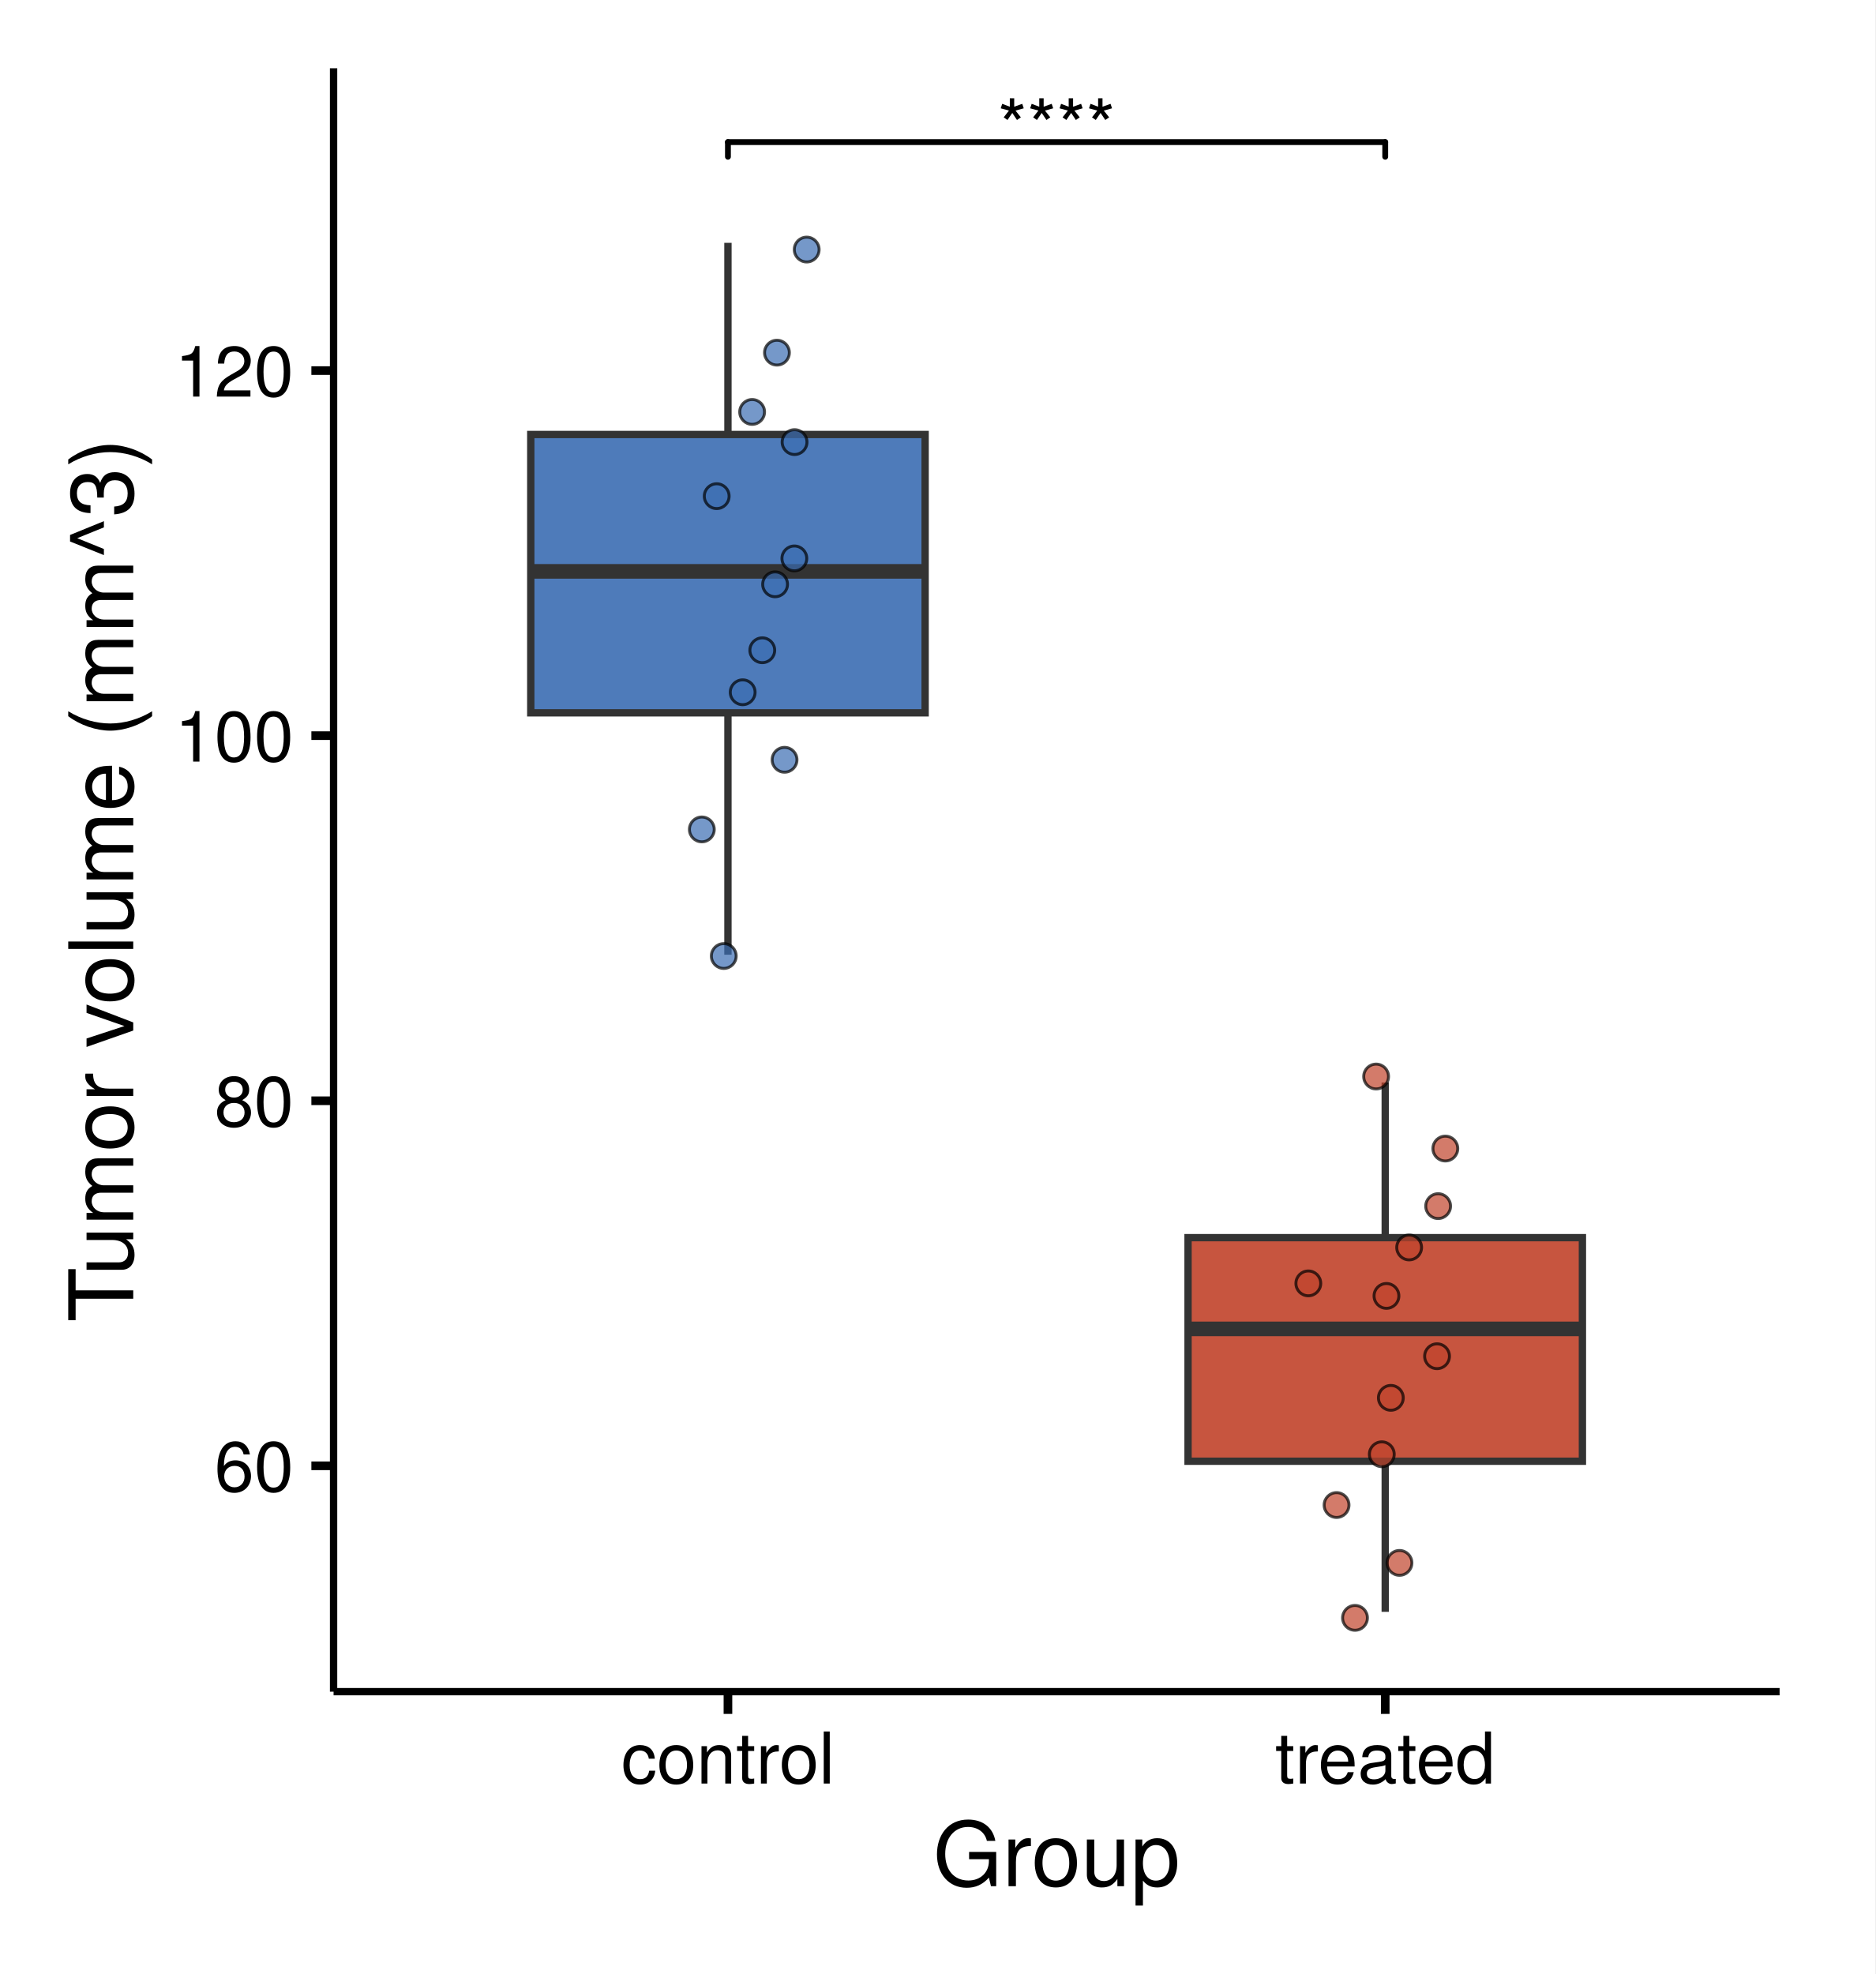
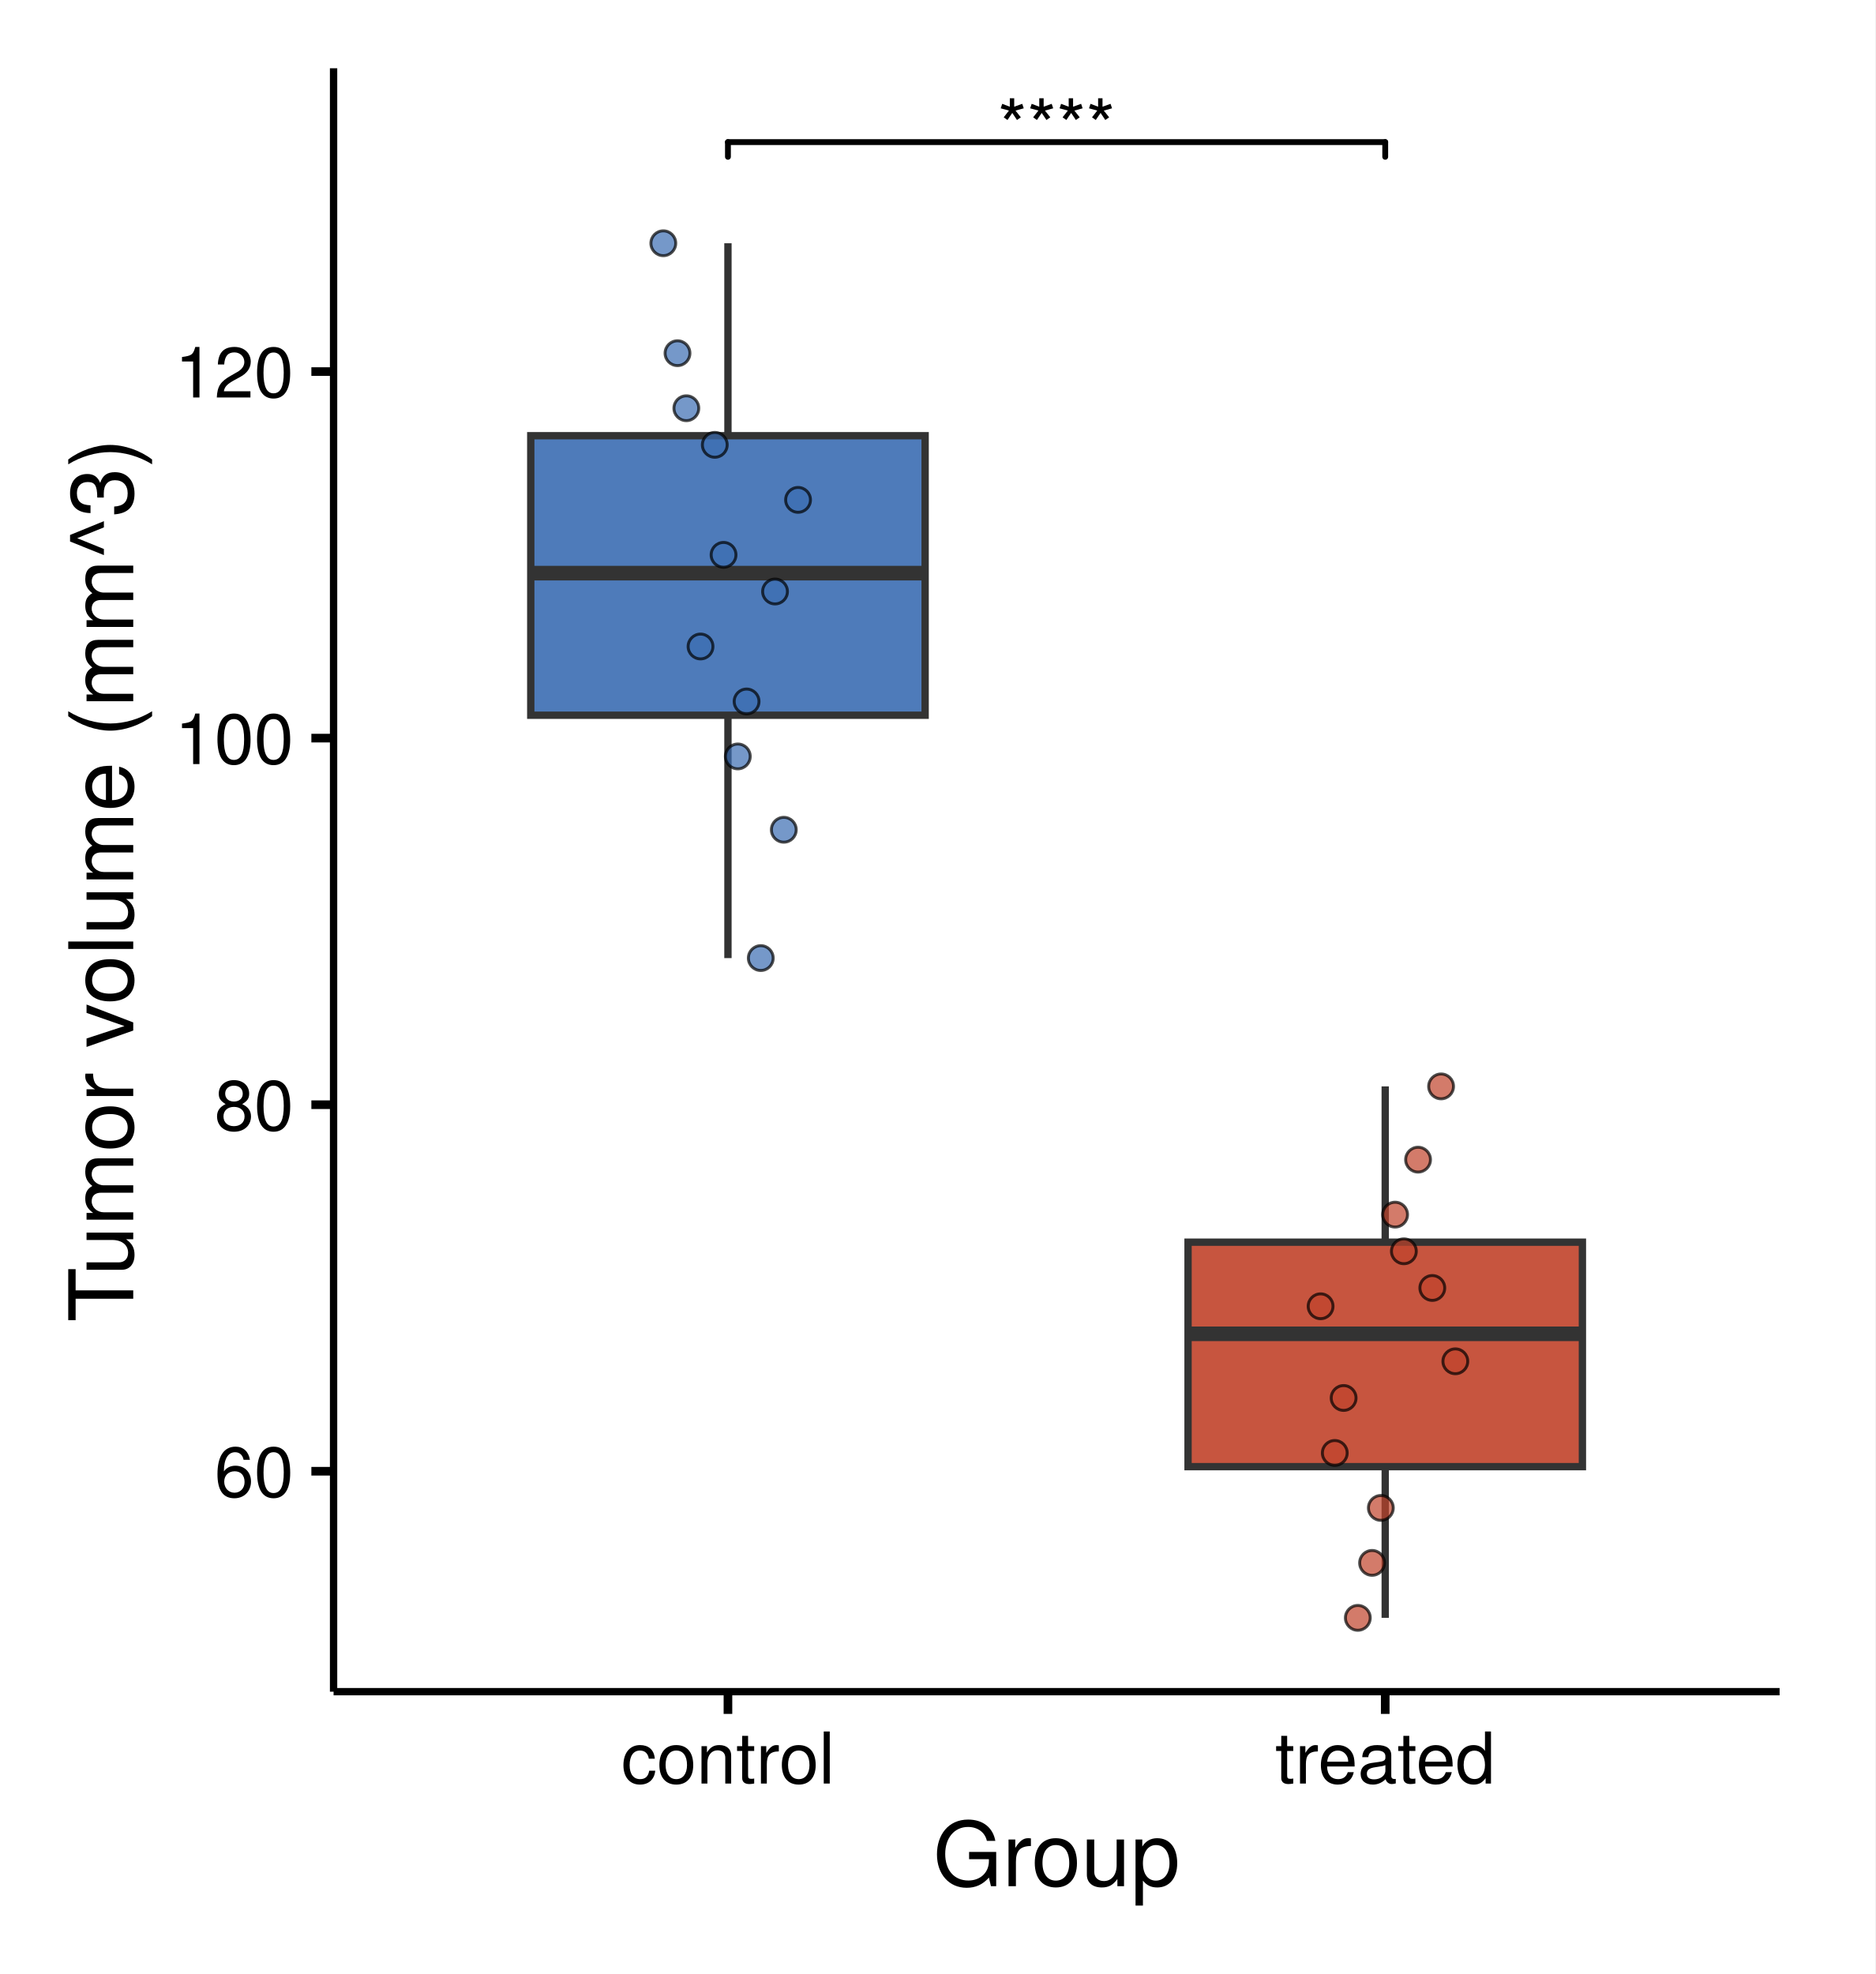
<svg xmlns="http://www.w3.org/2000/svg" class="svglite" width="273.60pt" height="288.00pt" viewBox="0 0 273.60 288.00">
  <defs>
    <style type="text/css">
    .svglite line, .svglite polyline, .svglite polygon, .svglite path, .svglite rect, .svglite circle {
      fill: none;
      stroke: #000000;
      stroke-linecap: round;
      stroke-linejoin: round;
      stroke-miterlimit: 10.00;
    }
    .svglite text {
      white-space: pre;
    }
  </style>
  </defs>
  <rect width="100%" height="100%" style="stroke: none; fill: #FFFFFF;" />
  <defs>
    <clipPath id="cpMC4wMHwyNzMuNjB8MC4wMHwyODguMDA=">
      <rect x="0.00" y="0.00" width="273.60" height="288.00" />
    </clipPath>
  </defs>
  <g clip-path="url(#cpMC4wMHwyNzMuNjB8MC4wMHwyODguMDA=)">
    <rect x="0.00" y="0.00" width="273.60" height="288.00" style="stroke-width: 1.26; stroke: #FFFFFF; fill: #FFFFFF;" />
  </g>
  <defs>
    <clipPath id="cpNDguNjd8MjU5LjY1fDkuOTZ8MjQ2Ljgx">
      <rect x="48.67" y="9.96" width="210.98" height="236.85" />
    </clipPath>
  </defs>
  <g clip-path="url(#cpNDguNjd8MjU5LjY1fDkuOTZ8MjQ2Ljgx)">
    <rect x="48.67" y="9.96" width="210.98" height="236.85" style="stroke-width: 1.26; stroke: none; fill: #FFFFFF;" />
-     <line x1="106.21" y1="63.39" x2="106.21" y2="35.43" style="stroke-width: 1.07; stroke: #333333; stroke-linecap: butt;" />
-     <line x1="106.21" y1="104.00" x2="106.21" y2="139.29" style="stroke-width: 1.07; stroke: #333333; stroke-linecap: butt;" />
-     <polygon points="77.44,63.39 77.44,104.00 134.98,104.00 134.98,63.39 77.44,63.39 " style="stroke-width: 1.07; stroke: #333333; stroke-linecap: butt; stroke-linejoin: miter; fill: #3B6DB3; fill-opacity: 0.90;" />
-     <line x1="77.44" y1="83.36" x2="134.98" y2="83.36" style="stroke-width: 2.13; stroke: #333333; stroke-linecap: butt; stroke-linejoin: miter;" />
-     <line x1="202.11" y1="180.57" x2="202.11" y2="157.93" style="stroke-width: 1.07; stroke: #333333; stroke-linecap: butt;" />
-     <line x1="202.11" y1="213.19" x2="202.11" y2="235.16" style="stroke-width: 1.07; stroke: #333333; stroke-linecap: butt;" />
-     <polygon points="173.34,180.57 173.34,213.19 230.88,213.19 230.88,180.57 173.34,180.57 " style="stroke-width: 1.07; stroke: #333333; stroke-linecap: butt; stroke-linejoin: miter; fill: #C1432B; fill-opacity: 0.90;" />
-     <line x1="173.34" y1="193.88" x2="230.88" y2="193.88" style="stroke-width: 2.13; stroke: #333333; stroke-linecap: butt; stroke-linejoin: miter;" />
-     <circle cx="108.36" cy="101.00" r="1.81" style="stroke-width: 0.43; stroke: #000000; stroke-opacity: 0.70; fill: #3B6DB3; fill-opacity: 0.70;" />
-     <circle cx="109.74" cy="60.10" r="1.81" style="stroke-width: 0.43; stroke: #000000; stroke-opacity: 0.70; fill: #3B6DB3; fill-opacity: 0.70;" />
-     <circle cx="102.40" cy="121.01" r="1.81" style="stroke-width: 0.43; stroke: #000000; stroke-opacity: 0.70; fill: #3B6DB3; fill-opacity: 0.70;" />
-     <circle cx="115.90" cy="81.47" r="1.81" style="stroke-width: 0.43; stroke: #000000; stroke-opacity: 0.70; fill: #3B6DB3; fill-opacity: 0.70;" />
-     <circle cx="117.70" cy="36.41" r="1.81" style="stroke-width: 0.43; stroke: #000000; stroke-opacity: 0.70; fill: #3B6DB3; fill-opacity: 0.70;" />
-     <circle cx="105.60" cy="139.48" r="1.81" style="stroke-width: 0.43; stroke: #000000; stroke-opacity: 0.70; fill: #3B6DB3; fill-opacity: 0.70;" />
-     <circle cx="111.22" cy="94.87" r="1.81" style="stroke-width: 0.43; stroke: #000000; stroke-opacity: 0.70; fill: #3B6DB3; fill-opacity: 0.70;" />
-     <circle cx="104.57" cy="72.39" r="1.81" style="stroke-width: 0.43; stroke: #000000; stroke-opacity: 0.70; fill: #3B6DB3; fill-opacity: 0.70;" />
-     <circle cx="114.47" cy="110.85" r="1.81" style="stroke-width: 0.43; stroke: #000000; stroke-opacity: 0.70; fill: #3B6DB3; fill-opacity: 0.70;" />
-     <circle cx="113.36" cy="51.45" r="1.81" style="stroke-width: 0.43; stroke: #000000; stroke-opacity: 0.70; fill: #3B6DB3; fill-opacity: 0.70;" />
-     <circle cx="113.09" cy="85.25" r="1.81" style="stroke-width: 0.43; stroke: #000000; stroke-opacity: 0.70; fill: #3B6DB3; fill-opacity: 0.70;" />
-     <circle cx="115.93" cy="64.50" r="1.81" style="stroke-width: 0.43; stroke: #000000; stroke-opacity: 0.70; fill: #3B6DB3; fill-opacity: 0.70;" />
-     <circle cx="205.60" cy="182.00" r="1.81" style="stroke-width: 0.43; stroke: #000000; stroke-opacity: 0.70; fill: #C1432B; fill-opacity: 0.70;" />
-     <circle cx="202.93" cy="203.94" r="1.81" style="stroke-width: 0.43; stroke: #000000; stroke-opacity: 0.70; fill: #C1432B; fill-opacity: 0.70;" />
-     <circle cx="200.78" cy="157.06" r="1.81" style="stroke-width: 0.43; stroke: #000000; stroke-opacity: 0.70; fill: #C1432B; fill-opacity: 0.70;" />
-     <circle cx="195.01" cy="219.58" r="1.81" style="stroke-width: 0.43; stroke: #000000; stroke-opacity: 0.70; fill: #C1432B; fill-opacity: 0.70;" />
-     <circle cx="202.29" cy="189.07" r="1.81" style="stroke-width: 0.43; stroke: #000000; stroke-opacity: 0.70; fill: #C1432B; fill-opacity: 0.70;" />
-     <circle cx="210.88" cy="167.57" r="1.81" style="stroke-width: 0.43; stroke: #000000; stroke-opacity: 0.70; fill: #C1432B; fill-opacity: 0.70;" />
-     <circle cx="197.70" cy="236.04" r="1.81" style="stroke-width: 0.43; stroke: #000000; stroke-opacity: 0.70; fill: #C1432B; fill-opacity: 0.70;" />
-     <circle cx="209.67" cy="197.87" r="1.81" style="stroke-width: 0.43; stroke: #000000; stroke-opacity: 0.70; fill: #C1432B; fill-opacity: 0.70;" />
-     <circle cx="209.83" cy="175.97" r="1.81" style="stroke-width: 0.43; stroke: #000000; stroke-opacity: 0.70; fill: #C1432B; fill-opacity: 0.70;" />
-     <circle cx="201.61" cy="212.17" r="1.81" style="stroke-width: 0.43; stroke: #000000; stroke-opacity: 0.70; fill: #C1432B; fill-opacity: 0.70;" />
-     <circle cx="190.89" cy="187.24" r="1.81" style="stroke-width: 0.43; stroke: #000000; stroke-opacity: 0.70; fill: #C1432B; fill-opacity: 0.70;" />
-     <circle cx="204.19" cy="228.02" r="1.81" style="stroke-width: 0.43; stroke: #000000; stroke-opacity: 0.70; fill: #C1432B; fill-opacity: 0.70;" />
+     <line x1="106.21" y1="63.57" x2="106.21" y2="35.49" style="stroke-width: 1.07; stroke: #333333; stroke-linecap: butt;" />
+     <line x1="106.21" y1="104.35" x2="106.21" y2="139.78" style="stroke-width: 1.07; stroke: #333333; stroke-linecap: butt;" />
+     <polygon points="77.44,63.57 77.44,104.35 134.98,104.35 134.98,63.57 77.44,63.57 " style="stroke-width: 1.07; stroke: #333333; stroke-linecap: butt; stroke-linejoin: miter; fill: #3B6DB3; fill-opacity: 0.90;" />
+     <line x1="77.44" y1="83.62" x2="134.98" y2="83.62" style="stroke-width: 2.13; stroke: #333333; stroke-linecap: butt; stroke-linejoin: miter;" />
+     <line x1="202.11" y1="181.23" x2="202.11" y2="158.50" style="stroke-width: 1.07; stroke: #333333; stroke-linecap: butt;" />
+     <line x1="202.11" y1="213.98" x2="202.11" y2="236.04" style="stroke-width: 1.07; stroke: #333333; stroke-linecap: butt;" />
+     <polygon points="173.34,181.23 173.34,213.98 230.88,213.98 230.88,181.23 173.34,181.23 " style="stroke-width: 1.07; stroke: #333333; stroke-linecap: butt; stroke-linejoin: miter; fill: #C1432B; fill-opacity: 0.90;" />
+     <line x1="173.34" y1="194.60" x2="230.88" y2="194.60" style="stroke-width: 2.13; stroke: #333333; stroke-linecap: butt; stroke-linejoin: miter;" />
+     <circle cx="108.93" cy="102.34" r="1.81" style="stroke-width: 0.43; stroke: #000000; stroke-opacity: 0.70; fill: #3B6DB3; fill-opacity: 0.70;" />
+     <circle cx="100.14" cy="59.56" r="1.81" style="stroke-width: 0.43; stroke: #000000; stroke-opacity: 0.70; fill: #3B6DB3; fill-opacity: 0.70;" />
+     <circle cx="114.36" cy="121.06" r="1.81" style="stroke-width: 0.43; stroke: #000000; stroke-opacity: 0.70; fill: #3B6DB3; fill-opacity: 0.70;" />
+     <circle cx="105.57" cy="80.95" r="1.81" style="stroke-width: 0.43; stroke: #000000; stroke-opacity: 0.70; fill: #3B6DB3; fill-opacity: 0.70;" />
+     <circle cx="96.78" cy="35.49" r="1.81" style="stroke-width: 0.43; stroke: #000000; stroke-opacity: 0.70; fill: #3B6DB3; fill-opacity: 0.70;" />
+     <circle cx="111.00" cy="139.78" r="1.81" style="stroke-width: 0.43; stroke: #000000; stroke-opacity: 0.70; fill: #3B6DB3; fill-opacity: 0.70;" />
+     <circle cx="102.21" cy="94.32" r="1.81" style="stroke-width: 0.43; stroke: #000000; stroke-opacity: 0.70; fill: #3B6DB3; fill-opacity: 0.70;" />
+     <circle cx="116.44" cy="72.93" r="1.81" style="stroke-width: 0.43; stroke: #000000; stroke-opacity: 0.70; fill: #3B6DB3; fill-opacity: 0.70;" />
+     <circle cx="107.65" cy="110.36" r="1.81" style="stroke-width: 0.43; stroke: #000000; stroke-opacity: 0.70; fill: #3B6DB3; fill-opacity: 0.70;" />
+     <circle cx="98.85" cy="51.53" r="1.81" style="stroke-width: 0.43; stroke: #000000; stroke-opacity: 0.70; fill: #3B6DB3; fill-opacity: 0.70;" />
+     <circle cx="113.08" cy="86.30" r="1.81" style="stroke-width: 0.43; stroke: #000000; stroke-opacity: 0.70; fill: #3B6DB3; fill-opacity: 0.70;" />
+     <circle cx="104.29" cy="64.90" r="1.81" style="stroke-width: 0.43; stroke: #000000; stroke-opacity: 0.70; fill: #3B6DB3; fill-opacity: 0.70;" />
+     <circle cx="204.83" cy="182.56" r="1.81" style="stroke-width: 0.43; stroke: #000000; stroke-opacity: 0.70; fill: #C1432B; fill-opacity: 0.70;" />
+     <circle cx="196.04" cy="203.96" r="1.81" style="stroke-width: 0.43; stroke: #000000; stroke-opacity: 0.70; fill: #C1432B; fill-opacity: 0.70;" />
+     <circle cx="210.26" cy="158.50" r="1.81" style="stroke-width: 0.43; stroke: #000000; stroke-opacity: 0.70; fill: #C1432B; fill-opacity: 0.70;" />
+     <circle cx="201.47" cy="220.00" r="1.81" style="stroke-width: 0.43; stroke: #000000; stroke-opacity: 0.70; fill: #C1432B; fill-opacity: 0.70;" />
+     <circle cx="192.68" cy="190.58" r="1.81" style="stroke-width: 0.43; stroke: #000000; stroke-opacity: 0.70; fill: #C1432B; fill-opacity: 0.70;" />
+     <circle cx="206.90" cy="169.19" r="1.81" style="stroke-width: 0.43; stroke: #000000; stroke-opacity: 0.70; fill: #C1432B; fill-opacity: 0.70;" />
+     <circle cx="198.11" cy="236.04" r="1.81" style="stroke-width: 0.43; stroke: #000000; stroke-opacity: 0.70; fill: #C1432B; fill-opacity: 0.70;" />
+     <circle cx="212.34" cy="198.61" r="1.81" style="stroke-width: 0.43; stroke: #000000; stroke-opacity: 0.70; fill: #C1432B; fill-opacity: 0.70;" />
+     <circle cx="203.55" cy="177.21" r="1.81" style="stroke-width: 0.43; stroke: #000000; stroke-opacity: 0.70; fill: #C1432B; fill-opacity: 0.70;" />
+     <circle cx="194.75" cy="211.98" r="1.81" style="stroke-width: 0.43; stroke: #000000; stroke-opacity: 0.70; fill: #C1432B; fill-opacity: 0.70;" />
+     <circle cx="208.98" cy="187.91" r="1.81" style="stroke-width: 0.43; stroke: #000000; stroke-opacity: 0.70; fill: #C1432B; fill-opacity: 0.70;" />
+     <circle cx="200.19" cy="228.02" r="1.81" style="stroke-width: 0.43; stroke: #000000; stroke-opacity: 0.70; fill: #C1432B; fill-opacity: 0.70;" />
    <text x="154.16" y="22.38" text-anchor="middle" style="font-size: 11.04px; font-weight: 0; font-family: &quot;TeX Gyre Heros&quot;;" textLength="17.16px" lengthAdjust="spacingAndGlyphs">****</text>
-     <line x1="106.21" y1="22.87" x2="106.21" y2="20.73" style="stroke-width: 0.85;" />
+     <line x1="106.21" y1="22.88" x2="106.21" y2="20.73" style="stroke-width: 0.85;" />
    <line x1="106.21" y1="20.73" x2="202.11" y2="20.73" style="stroke-width: 0.85;" />
-     <line x1="202.11" y1="20.73" x2="202.11" y2="22.87" style="stroke-width: 0.85;" />
+     <line x1="202.11" y1="20.73" x2="202.11" y2="22.88" style="stroke-width: 0.85;" />
  </g>
  <g clip-path="url(#cpMC4wMHwyNzMuNjB8MC4wMHwyODguMDA=)">
    <polyline points="48.67,246.81 48.67,9.96 " style="stroke-width: 1.07; stroke-linecap: butt;" />
-     <text x="42.84" y="217.65" text-anchor="end" style="font-size: 10.40px; font-weight: 0; font-family: &quot;TeX Gyre Heros&quot;;" textLength="11.55px" lengthAdjust="spacingAndGlyphs">60</text>
-     <text x="42.84" y="164.38" text-anchor="end" style="font-size: 10.40px; font-weight: 0; font-family: &quot;TeX Gyre Heros&quot;;" textLength="11.55px" lengthAdjust="spacingAndGlyphs">80</text>
-     <text x="42.84" y="111.12" text-anchor="end" style="font-size: 10.40px; font-weight: 0; font-family: &quot;TeX Gyre Heros&quot;;" textLength="17.32px" lengthAdjust="spacingAndGlyphs">100</text>
-     <text x="42.84" y="57.86" text-anchor="end" style="font-size: 10.40px; font-weight: 0; font-family: &quot;TeX Gyre Heros&quot;;" textLength="17.32px" lengthAdjust="spacingAndGlyphs">120</text>
-     <polyline points="45.43,213.86 48.67,213.86 " style="stroke-width: 1.26; stroke-linecap: butt;" />
-     <polyline points="45.43,160.60 48.67,160.60 " style="stroke-width: 1.26; stroke-linecap: butt;" />
-     <polyline points="45.43,107.33 48.67,107.33 " style="stroke-width: 1.26; stroke-linecap: butt;" />
-     <polyline points="45.43,54.07 48.67,54.07 " style="stroke-width: 1.26; stroke-linecap: butt;" />
+     <text x="42.84" y="218.44" text-anchor="end" style="font-size: 10.40px; font-weight: 0; font-family: &quot;TeX Gyre Heros&quot;;" textLength="11.55px" lengthAdjust="spacingAndGlyphs">60</text>
+     <text x="42.84" y="164.96" text-anchor="end" style="font-size: 10.40px; font-weight: 0; font-family: &quot;TeX Gyre Heros&quot;;" textLength="11.55px" lengthAdjust="spacingAndGlyphs">80</text>
+     <text x="42.84" y="111.48" text-anchor="end" style="font-size: 10.40px; font-weight: 0; font-family: &quot;TeX Gyre Heros&quot;;" textLength="17.32px" lengthAdjust="spacingAndGlyphs">100</text>
+     <text x="42.84" y="57.99" text-anchor="end" style="font-size: 10.40px; font-weight: 0; font-family: &quot;TeX Gyre Heros&quot;;" textLength="17.32px" lengthAdjust="spacingAndGlyphs">120</text>
+     <polyline points="45.43,214.65 48.67,214.65 " style="stroke-width: 1.26; stroke-linecap: butt;" />
+     <polyline points="45.43,161.17 48.67,161.17 " style="stroke-width: 1.26; stroke-linecap: butt;" />
+     <polyline points="45.43,107.69 48.67,107.69 " style="stroke-width: 1.26; stroke-linecap: butt;" />
+     <polyline points="45.43,54.21 48.67,54.21 " style="stroke-width: 1.26; stroke-linecap: butt;" />
    <polyline points="48.67,246.81 259.65,246.81 " style="stroke-width: 1.07; stroke-linecap: butt;" />
    <polyline points="106.21,250.05 106.21,246.81 " style="stroke-width: 1.26; stroke-linecap: butt;" />
    <polyline points="202.11,250.05 202.11,246.81 " style="stroke-width: 1.26; stroke-linecap: butt;" />
    <text x="106.21" y="260.21" text-anchor="middle" style="font-size: 10.40px; font-weight: 0; font-family: &quot;TeX Gyre Heros&quot;;" textLength="31.18px" lengthAdjust="spacingAndGlyphs">control</text>
    <text x="202.11" y="260.21" text-anchor="middle" style="font-size: 10.40px; font-weight: 0; font-family: &quot;TeX Gyre Heros&quot;;" textLength="32.34px" lengthAdjust="spacingAndGlyphs">treated</text>
    <text x="154.16" y="275.19" text-anchor="middle" style="font-size: 13.00px; font-weight: 0; font-family: &quot;TeX Gyre Heros&quot;;" textLength="36.13px" lengthAdjust="spacingAndGlyphs">Group</text>
    <text transform="translate(19.44,128.39) rotate(-90)" text-anchor="middle" style="font-size: 13.00px; font-weight: 0; font-family: &quot;TeX Gyre Heros&quot;;" textLength="130.33px" lengthAdjust="spacingAndGlyphs">Tumor volume (mm^3)</text>
  </g>
</svg>
